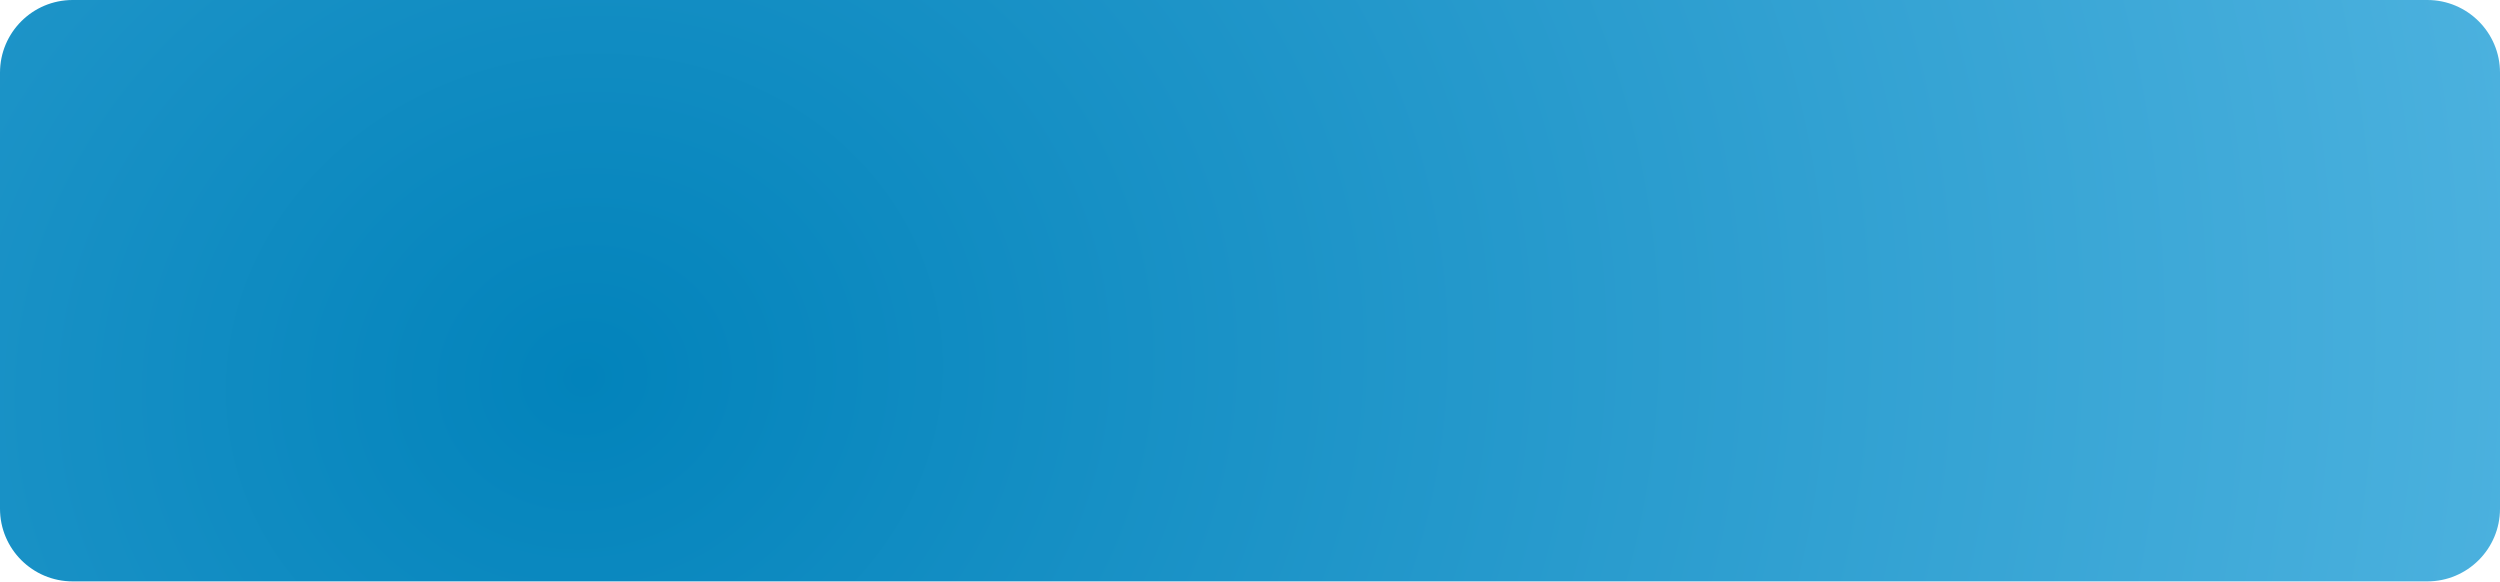
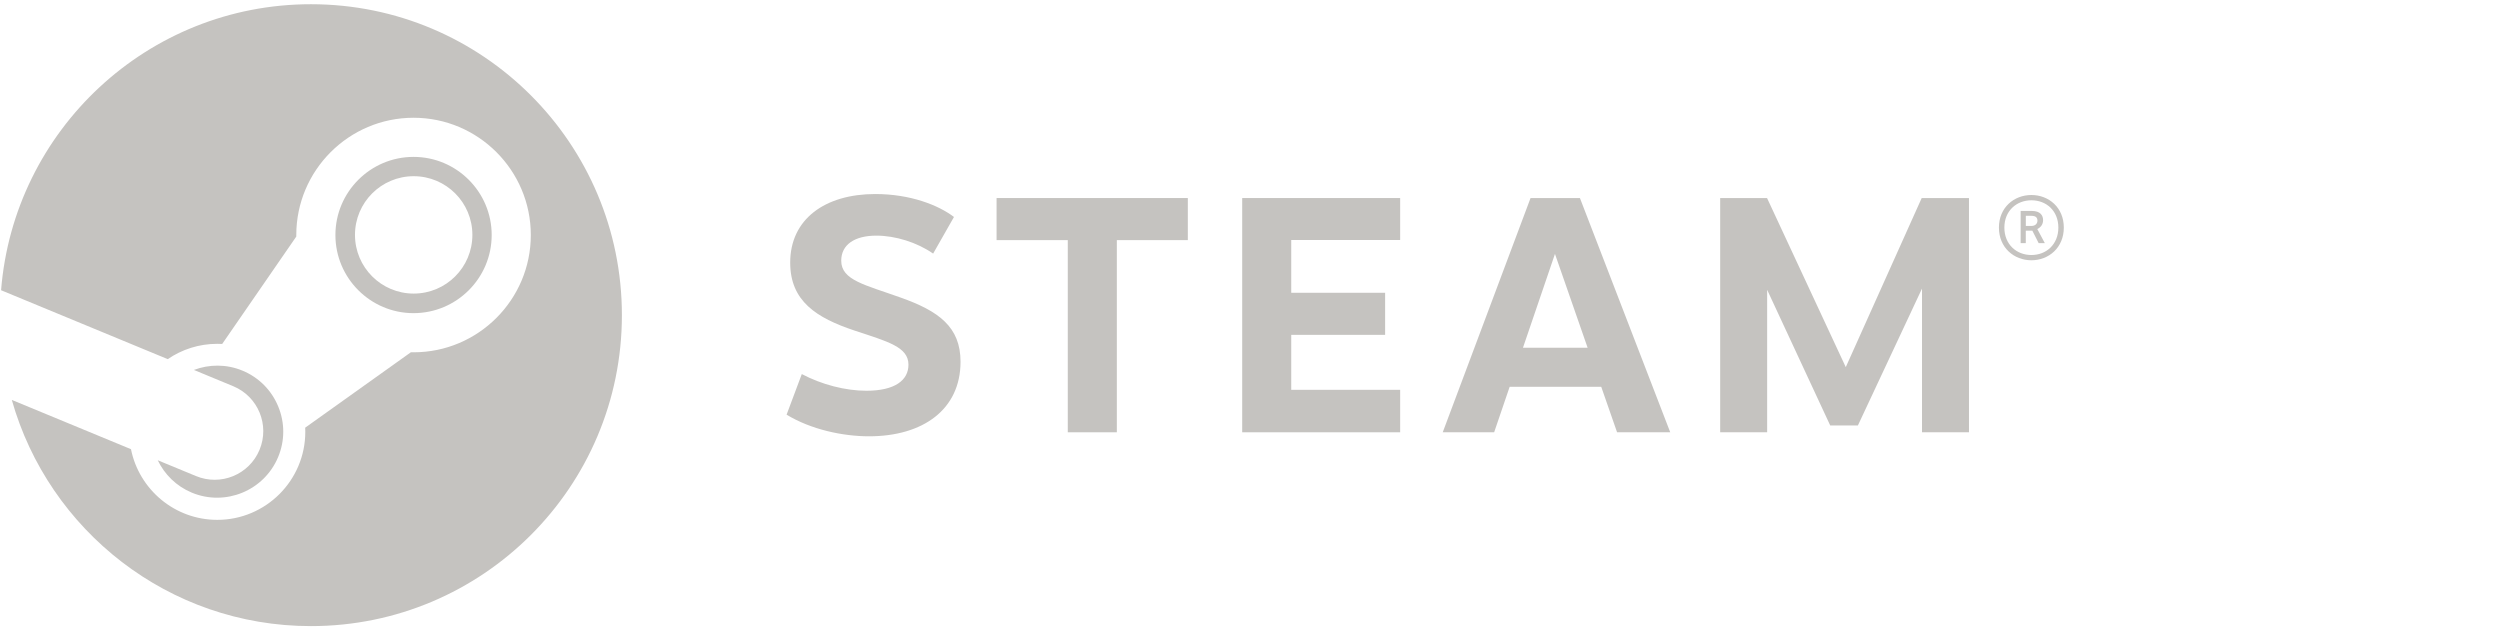
- <svg xmlns="http://www.w3.org/2000/svg" version="1.1" width="172px" height="40px">
-   <defs>
-     <radialGradient cx="494.2" cy="596" r="232.696" gradientTransform="matrix(0.9832592 -0.1822124 0.1636951 0.8833358 -89.28897 159.5812 )" gradientUnits="userSpaceOnUse" id="RadialGradient1">
-       <stop id="Stop2" stop-color="#027db4" offset="0" />
-       <stop id="Stop3" stop-color="#0283bb" offset="0" />
-       <stop id="Stop4" stop-color="#81d3f8" offset="1" />
-     </radialGradient>
-   </defs>
-   <g transform="matrix(1 0 0 1 -454 -570 )">
-     <path d="M 454 575  A 5 5 0 0 1 459 570 L 621 570  A 5 5 0 0 1 626 575 L 626 605  A 5 5 0 0 1 621 610 L 459 610  A 5 5 0 0 1 454 605 L 454 575  Z " fill-rule="nonzero" fill="url(#RadialGradient1)" stroke="none" />
+ <svg xmlns="http://www.w3.org/2000/svg" version="1.1" id="Layer_1" x="0px" y="0px" width="355.666px" height="89.333px" viewBox="0 0 355.666 89.333" enable-background="new 0 0 355.666 89.333" xml:space="preserve">
+   <g>
+     <path fill="#C5C3C0" d="M44.238,0.601C21,0.601,1.963,18.519,0.154,41.29l23.71,9.803c2.009-1.374,4.436-2.179,7.047-2.179   c0.234,0,0.467,0.008,0.698,0.021l10.544-15.283c0-0.073-0.001-0.144-0.001-0.216c0-9.199,7.483-16.683,16.683-16.683   c9.199,0,16.682,7.484,16.682,16.683c0,9.199-7.483,16.684-16.682,16.684c-0.127,0-0.253-0.003-0.379-0.006l-15.038,10.73   c0.008,0.195,0.015,0.394,0.015,0.592c0,6.906-5.617,12.522-12.522,12.522c-6.061,0-11.129-4.326-12.277-10.055L1.678,56.893   c5.25,18.568,22.309,32.181,42.56,32.181c24.432,0,44.237-19.806,44.237-44.235C88.475,20.406,68.669,0.601,44.238,0.601" />
+     <path fill="#C5C3C0" d="M27.875,67.723l-5.434-2.245c0.963,2.005,2.629,3.684,4.841,4.606c4.782,1.992,10.295-0.277,12.288-5.063   c0.965-2.314,0.971-4.869,0.014-7.189c-0.955-2.321-2.757-4.131-5.074-5.097c-2.299-0.957-4.762-0.922-6.926-0.105l5.613,2.321   c3.527,1.47,5.195,5.52,3.725,9.047C35.455,67.526,31.402,69.194,27.875,67.723" />
+     <path fill="#C5C3C0" d="M69.95,33.436c0-6.129-4.986-11.116-11.116-11.116c-6.129,0-11.116,4.987-11.116,11.116   c0,6.13,4.987,11.115,11.116,11.115C64.964,44.55,69.95,39.565,69.95,33.436 M50.502,33.417c0-4.612,3.739-8.35,8.351-8.35   c4.612,0,8.351,3.738,8.351,8.35s-3.739,8.35-8.351,8.35C54.241,41.767,50.502,38.028,50.502,33.417" />
+     <path fill="#C5C3C0" d="M135.718,30.868l-2.964,5.21c-2.283-1.595-5.377-2.555-8.078-2.555c-3.087,0-4.997,1.278-4.997,3.567   c0,2.781,3.393,3.428,8.436,5.238c5.421,1.917,8.537,4.17,8.537,9.135c0,6.793-5.342,10.608-13.02,10.608   c-3.742,0-8.256-0.966-11.726-3.077l2.162-5.776c2.819,1.489,6.191,2.372,9.197,2.372c4.052,0,5.978-1.495,5.978-3.705   c0-2.529-2.937-3.289-7.678-4.859c-5.403-1.804-9.147-4.171-9.147-9.666c0-6.197,4.963-9.756,12.104-9.756   C129.499,27.604,133.499,29.181,135.718,30.868" />
+     <polygon fill="#C5C3C0" points="158.888,34.161 158.888,61.5 151.909,61.5 151.909,34.161 141.779,34.161 141.779,28.175    168.988,28.175 168.988,34.161  " />
+     <polygon fill="#C5C3C0" points="183.7,34.143 183.7,41.652 197.056,41.652 197.056,47.638 183.7,47.638 183.7,55.459    199.196,55.459 199.196,61.5 176.723,61.5 176.723,28.175 199.196,28.175 199.196,34.143  " />
+     <path fill="#C5C3C0" d="M214.773,55.03l-2.206,6.471h-7.316l12.495-33.325h7.025L237.619,61.5h-7.563l-2.254-6.471H214.773z    M221.219,36.125l-4.551,13.343h9.196L221.219,36.125z" />
+     <polygon fill="#C5C3C0" points="273.436,41.056 264.316,60.529 260.378,60.529 251.406,41.23 251.406,61.5 244.723,61.5    244.723,28.175 251.391,28.175 262.591,52.231 273.393,28.175 280.119,28.175 280.119,61.5 273.437,61.5  " />
+     <path fill="#C5C3C0" d="M293.611,32.379c0,2.864-2.146,4.649-4.609,4.649c-2.472,0-4.623-1.785-4.623-4.649   c0-2.863,2.151-4.636,4.623-4.636C291.466,27.743,293.611,29.516,293.611,32.379 M285.154,32.379c0,2.396,1.726,3.901,3.848,3.901   c2.114,0,3.833-1.505,3.833-3.901c0-2.403-1.719-3.885-3.833-3.885C286.886,28.494,285.154,29.994,285.154,32.379 M289.066,30.01   c1.195,0,1.597,0.632,1.597,1.315c0,0.626-0.371,1.046-0.823,1.26l1.071,2.007h-0.877l-0.903-1.779H288.2v1.779h-0.73V30.01   H289.066z M288.207,32.142h0.814c0.527,0,0.838-0.331,0.838-0.747c0-0.42-0.223-0.69-0.84-0.69h-0.813V32.142z" />
  </g>
</svg>
